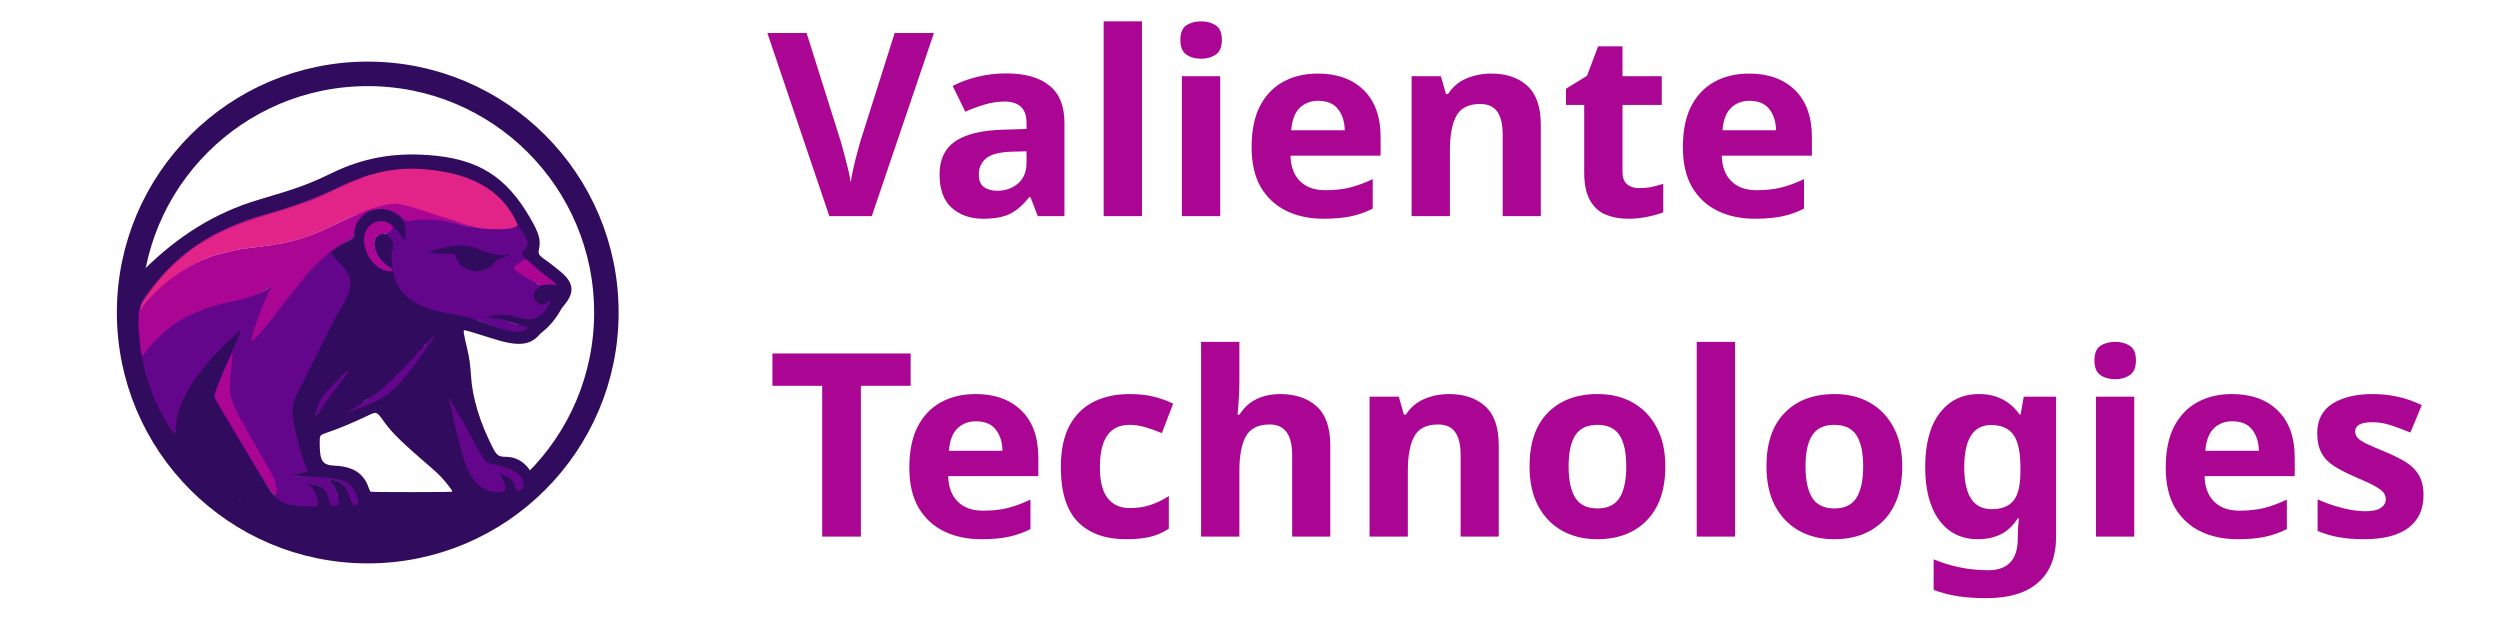
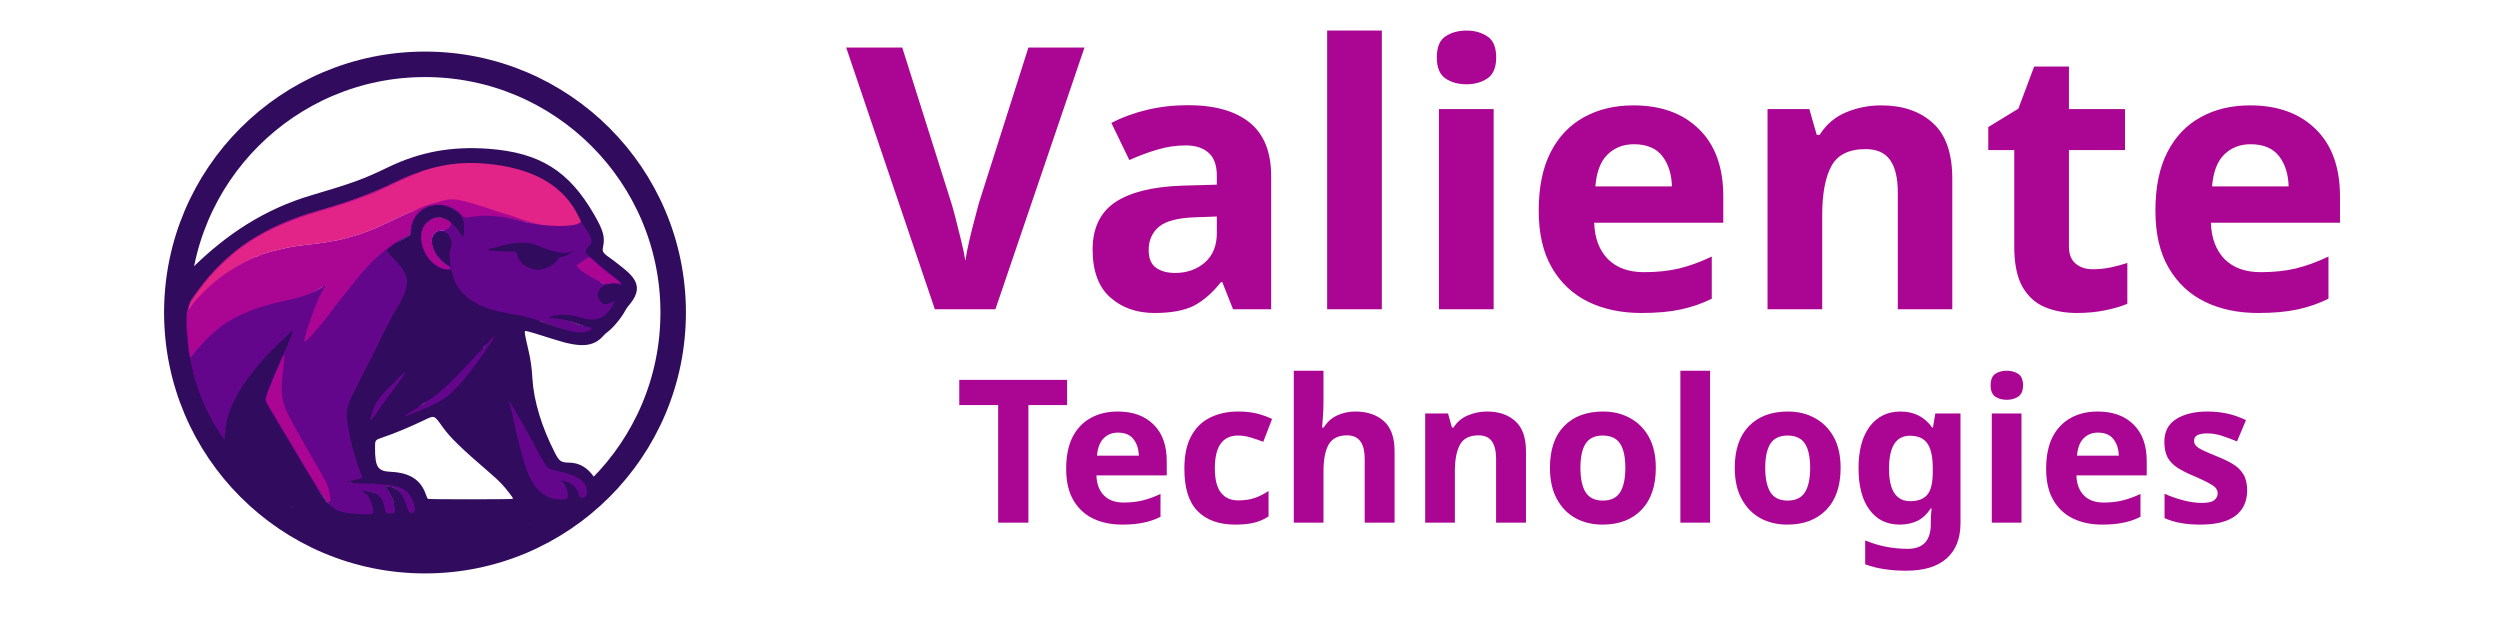
- <svg xmlns="http://www.w3.org/2000/svg" version="1.1" id="svg1" width="208" height="52" viewBox="0 0 208 52">
+ <svg xmlns="http://www.w3.org/2000/svg" version="1.1" id="svg1" width="200" height="50" viewBox="0 0 200 50">
  <defs id="defs1">
    </defs>
-   <g id="g1" style="display:inline" transform="matrix(0.04076786,0,0,0.04076786,9.336162,-2.526273)">
+   <g id="g1" style="display:inline" transform="matrix(0.04076786,0,0,0.04076786,12.73997,-3.526275)">
    <circle style="display:inline;fill:#000000;fill-opacity:0;stroke:#310b5d;stroke-width:50;stroke-dasharray:none;stroke-opacity:1" id="path38" cx="512" cy="512" r="487.008" transform="translate(9.490039,187.7246)" />
    <g id="g41" style="display:inline">
      <rect style="display:inline;opacity:1;fill:#310b5d;fill-opacity:1;stroke:none;stroke-width:50;stroke-dasharray:none;stroke-opacity:1" id="rect39" width="379.5" height="49" x="343.99" y="1115.225" />
      <rect style="display:inline;opacity:1;fill:#310b5d;fill-opacity:1;stroke:none;stroke-width:41.321;stroke-dasharray:none;stroke-opacity:1" id="rect38" width="465.655" height="52.658" x="261.548" y="1074.812" />
    </g>
    <g id="g33" style="display:inline" transform="matrix(1.001264,0,0,1.001264,11.36962,189.2355)">
      <path style="fill:#e22388" d="M 45,504.741 C 45,490.26 76.794,436.556 115.811,400.75 168.151,352.718 217.794,328.808 312,301.315 c 38.408,-11.209 80.191,-28.027 99,-36.53 4.4,-1.989 22.6,-11.54 38,-18.78 65.487,-30.787 97.453,-32.688 155.72,-32.499 54.123,0.175 108.478,11.959 152.146,41.174 26.787,17.921 58.961,63.022 58.961,76.629 0,10.542 -40.158,16.624 -67.327,10.142 -26.055,-6.216 -56.233,-10.833 -61.965,-13.798 -28.489,-8.381 -53.099,-14.685 -81.77,-22.456 -8.679,-2.301 -12.502,-7.662 -19.294,-10.321 -5.746,-2.249 -11.743,-4.548 -17.913,-4.67 C 547.58,289.81 523.332,299.777 509,303.024 503.508,305.766 483.34,313 481.187,313 c -1.225,0 -7.119,2.635 -25.187,11.263 -41.787,19.952 -48.835,23.028 -70.5,30.758 -10.552,3.765 -39.625,11.728 -49.313,13.506 -24.5,4.497 -31.053,5.524 -44.187,6.927 -7.975,0.852 -17.65,1.986 -21.5,2.521 -3.85,0.535 -9.25,1.246 -12,1.581 -20.77,2.53 -73.962,16.146 -76.008,19.457 -0.336,0.543 -1.419,0.987 -2.408,0.987 -9.988,0 -68.478,38.927 -89.461,58.048 C 75.424,471.899 47,500.346 47,503.516 c 0,0.751 -0.45,1.644 -1,1.984 -0.55,0.34 -1,-0.002 -1,-0.759 z" id="path36" />
      <path style="fill:#ab0693" d="m 318.424,880.809 c -6.55,-7.045 -34.663,-43.966 -69.837,-103.543 -4.871,-8.25 -14.7,-21.431 -20.98,-31.881 -28.138,-46.822 -38.425,-61.584 -39.39,-64.351 -1.613,-4.628 8.708,-30.674 26.169,-69.031 1.878,-4.125 12.955,-19.276 14.545,-22.989 3.558,-8.309 16.314,5.827 15.399,13.482 -13.483,59.549 -3.298,99.116 26.382,150.21 13.973,29.988 44.852,69.391 53.987,101.295 5.534,23.543 0.295,33.874 -6.273,26.809 z M 47.021,592.361 C 41.721,558.165 41.057,511.747 44.557,500 50.935,478.595 99.305,422.035 137,391.906 c 51.432,-41.11 89.591,-59.306 179,-85.355 53.638,-15.627 84.039,-27.069 129,-48.551 28.646,-13.686 55.388,-24.946 56.532,-23.801 0.23,0.23 -1.259,1.011 -3.307,1.735 -12.489,4.419 -24.885,9.781 -49.725,21.511 -15.4,7.272 -31.6,14.85 -36,16.839 -18.809,8.504 -61.092,23.071 -99.5,34.28 C 209.265,338.839 159.577,366.592 99.168,428 c -21.416,21.77 -49.468,59.346 -52.761,70.674 -1.694,5.827 -1.341,9.577 0.472,5.018 C 50.972,493.397 84.158,459.255 107,441.838 127.545,426.173 173.266,400 180.085,400 c 0.989,0 2.072,-0.444 2.408,-0.987 2.046,-3.311 55.238,-16.927 76.008,-19.457 2.75,-0.335 8.15,-1.046 12,-1.581 3.85,-0.535 13.525,-1.669 21.5,-2.521 13.134,-1.403 19.687,-2.43 44.187,-6.927 9.688,-1.778 38.761,-9.741 49.313,-13.506 21.665,-7.73 28.713,-10.805 70.5,-30.758 C 474.069,315.635 479.962,313 481.187,313 c 2.152,0 17.793,-8.267 27.017,-11.567 12.202,-4.365 28.902,-8.986 37.336,-10.84 20.435,-6.45 40.776,0.99 60.46,6.48 2.475,0.656 5.4,1.586 6.5,2.066 1.1,0.48 5.15,1.724 9,2.763 3.85,1.04 9.25,2.79 12,3.889 2.75,1.099 8.825,3.151 13.5,4.56 4.675,1.409 12.1,3.727 16.5,5.151 4.4,1.424 11.793,3.724 16.429,5.111 4.636,1.387 9.595,3.124 11.019,3.86 5.733,2.965 31.497,10.406 57.552,16.622 78.457,18.719 151.518,47.859 -45.5,-9.408 -36.431,-10.589 -76.322,-9.477 -102.387,-4.489 -13.769,2.635 -14.161,-2.654 -22.933,-10.415 -31.342,-27.727 -88.532,-14.954 -95.516,32.653 -1.264,8.618 -0.983,8.128 -12.081,13.541 -29.747,14.511 -46.491,50.727 -74.11,86.277 -7.922,9.161 -22.909,23.514 -30.74,32.735 -9.21,10.739 -100.972,106.021 -100.972,98.863 0,-13.346 26.364,-91.202 37.738,-109.212 5.446,-8.623 12.812,-16.657 4.99,-11.054 -55.638,39.854 -115.891,22.008 -210.491,99.054 -13.637,11.106 -39.617,28.001 -44.39,37.11 -1.936,3.694 -3.905,3.245 -5.088,-4.389 z m 808.834,-140.682 c -2.005,-1.363 -9.786,-1.906 -14.701,-4.445 -23.535,-12.155 -41.859,-28.468 -37.194,-31.067 1.095,-0.61 8.407,-6.49 13.983,-10.478 12.476,-8.921 16.139,-10.924 28.271,0.53 5.586,5.274 12.768,15.531 17.993,19.501 22.815,17.339 25.798,21.346 28.173,24.169 3.115,3.702 1.449,6.241 -4.095,4.962 -4.097,-0.945 -12.601,-2.06 -24.16,-0.629 -3.709,0.459 -5.266,-0.503 -8.27,-2.544 z M 541.808,426.494 c -41.024,-14.369 -57.266,-83.088 -23.452,-100.032 13.648,-6.838 31.985,-3.637 43.133,6.638 13.156,10.725 -11.775,15.626 -19.073,16.274 -30.952,0 -23.599,44.139 10.54,67.382 11.031,7.51 3.108,14.73 -11.147,9.737 z" id="path35" />
      <path style="display:inline;fill:#63068c" d="m 382,905.359 c -50.305,-3.259 -56.22,-7.172 -87.478,-57.859 -3.731,-6.05 -8.468,-13.7 -10.526,-17 -4.962,-7.955 -21.256,-35.075 -23.733,-39.5 -1.808,-3.231 -30.454,-51.468 -34.837,-58.662 -30.077,-49.369 -32.959,-51.404 -30.357,-57.585 0.532,-1.263 -0.245,-9.242 2.212,-15.842 6.913,-18.572 31.984,-63.256 35.732,-69.411 1.005,-1.65 -0.975,-7.261 1.859,-14.411 26.973,-49.973 -19.376,6.825 -36.723,27.119 -39.658,45.361 -75.517,88.311 -79.761,147.145 -0.772,11.69 -1.951,11.676 -6.888,3.509 C 80.568,709.077 60.963,659.258 50.012,607 c -0.51,-3.025 -1.609,-8.425 -2.442,-12 -0.834,-3.575 -1.966,-10.775 -2.515,-16 -0.55,-5.225 -4.102,-13.75 -4.685,-19.25 -2.508,-23.638 1.846,-67.868 5.153,-64.561 0.222,0.222 -0.274,2.633 -1.103,5.357 -3.366,11.06 -1.457,57.725 3.732,91.203 1.183,7.634 2.022,8.694 3.958,5 4.772,-9.108 29.254,-35.991 42.891,-47.097 4.125,-3.36 8.068,-6.654 8.762,-7.321 17.82,-17.127 62.285,-38.347 101.238,-48.312 4.675,-1.196 10.75,-2.786 13.5,-3.534 2.75,-0.748 8.825,-2.099 13.5,-3.002 33.248,-6.425 59.606,-15.879 74.99,-26.898 7.822,-5.603 8.446,-4.809 3,3.814 C 298.615,482.409 273,553.024 273,566.37 c 0,3.771 12.45,-8.463 27.345,-26.87 4.45,-5.5 10.88,-13.286 14.287,-17.301 3.407,-4.016 7.922,-9.861 10.032,-12.989 4.42,-6.552 20.285,-26.906 27.836,-35.71 2.83,-3.3 6.208,-7.575 7.507,-9.5 1.299,-1.925 3.742,-5.103 5.428,-7.062 1.686,-1.959 5.991,-7.327 9.566,-11.928 27.62,-35.549 64.9,-68.082 94.647,-82.594 11.098,-5.414 10.947,-5.233 11.644,-13.916 1.923,-23.954 18.998,-44.749 40.21,-48.972 1.65,-0.328 0.25,0.464 -3.112,1.761 -22.157,8.55 -35.77,28.44 -35.77,50.788 0,5.613 -1.145,6.597 -11.919,12.003 -4.4,2.208 -9.899,4.89 -11.976,6.312 -2.078,1.422 -5.003,3.22 -6.5,3.996 -1.497,0.776 -3.864,2.469 -5.259,3.761 -1.395,1.293 -4.942,4.263 -7.881,6.601 -5.421,4.518 -4.105,2.256 -2.862,5.547 0,1.522 4.129,4.892 7.279,5.746 1.1,0.298 2.587,1.761 3.305,3.25 0.718,1.489 1.73,2.708 2.25,2.708 2.701,0 53.916,51.002 53.378,84.24 -1.205,74.478 78.894,-218.321 -125.649,184.791 -28.973,49.629 -7.895,105.185 14.665,156.317 2.504,4.98 -3.036,8.707 -8.304,9.582 -3.736,0.621 -17.235,3.943 -21.413,5.426 -4.835,1.717 3.987,0.666 33.771,1.548 67.922,2.012 78.945,7.543 90.207,34.007 8.133,19.111 6.258,25.088 -3.089,25.088 -4.314,0 -5.955,-0.178 -12.305,-18.799 -8.15,-23.897 -13.789,-30.673 -33.629,-32.982 -6.792,-0.791 -7.045,-1.421 -2.147,3.478 10.346,10.346 20.427,42.937 15.261,48.103 -1.319,1.319 -13.549,1.647 -15.487,0.414 -1.685,-1.072 -11.003,-4.338 -12.622,-12.727 -3.663,-18.976 -3.415,-27.526 -25.694,-29.895 -7.373,-0.784 -7.838,-0.634 -1.933,2.378 6.267,3.197 7.78,7.026 13.422,22.496 6.783,18.601 1.838,21.663 -25.485,19.893 z M 323.918,875 c 0.007,-3.107 -1.305,-10.337 -3.811,-21 -1.288,-5.478 -7.282,-17.531 -16.661,-33.5 -1.615,-2.75 -3.614,-6.222 -4.441,-7.715 -0.827,-1.493 -2.889,-5.093 -4.581,-8 C 292.731,801.878 287.382,792.525 282.537,784 c -4.845,-8.525 -12.312,-21.575 -16.593,-29 -38.475,-66.731 -40.946,-75.879 -34.973,-129.5 0.551,-4.95 1.212,-11.7 1.468,-15 0.256,-3.3 0.775,-8.588 1.153,-11.75 0.915,-7.654 -0.48,-7.309 -4.038,1 -1.59,3.712 -4.427,10.125 -6.305,14.25 -17.462,38.357 -27.032,64.315 -25.419,68.943 0.965,2.767 6.228,11.735 34.366,58.557 6.28,10.45 15.403,25.75 20.274,34 60.457,102.402 71.404,117.647 71.447,99.5 z m 433.093,2.34 c -33.229,-1.978 -52.058,-52.368 -61.121,-87.075 -3.447,-13.2 -9.151,-26.298 -9.979,-29.323 -1.489,-5.443 -1.708,-16.863 -5.44,-34.294 -1.06,-4.95 -2.363,-14.206 -3.543,-19.706 -1.18,-5.5 -2.966,-13.596 -4.078,-16.804 -3.687,-10.643 7.362,-7.823 17.538,9.95 2.204,3.85 8.198,17.365 14.291,27.876 6.093,10.511 13.265,24.566 17.232,32.206 6.628,12.76 8.976,17.18 19.508,35.86 10.055,17.833 10.17,18.061 24.461,21.144 45.244,9.758 63.589,23.483 63.589,45.066 0,11.102 -18.044,17.115 -20.196,6.671 -2.91,-14.12 -10.387,-23.504 -26.844,-27.193 -5.936,-1.33 -5.239,-0.822 -0.879,2.772 6.962,5.738 13.682,24.979 10.666,31.294 -1.61,3.372 -1.877,3.541 -14.235,2.805 z M 403.827,719.493 c -1.88,-1.88 -2.023,-16.338 3.734,-28.006 7.011,-14.21 13.787,-25.762 48.014,-59.479 22.994,-22.651 25.111,-3.944 -11.685,44.645 -5.557,7.338 -15.597,16.218 -18.343,20.343 -13.708,20.59 -20.575,23.642 -21.719,22.497 z m 54.687,-0.082 c 1.1,-0.834 16.013,-14.269 21.238,-17.344 8.888,-5.231 17.252,-6.657 29.142,-15.068 2.721,-1.925 1.709,-12.062 6.297,-15.203 20.474,-14.016 45.519,-38.326 83.521,-80.041 6.764,-7.425 23.308,-11.182 26.694,-14.757 3.386,-3.575 6.358,-16.092 9.352,-19.576 13.661,-15.9 25.441,-2.925 7.934,23.282 -38.379,57.452 -74.76,92.204 -103.875,109.523 -11.225,6.677 -86.454,33.846 -80.302,29.183 z M 799.855,548.868 c -15.935,-2.9 -30.58,-9.005 -46.355,-15.163 -4.95,-1.932 -10.125,-3.828 -11.5,-4.213 -1.375,-0.385 -3.4,-1.245 -4.5,-1.912 -5.734,-3.474 -31.871,1.641 -47.993,-1.1 -13.547,-17.16 -8.865,-8.741 -29.494,-6.991 -64.18,-11.696 -90.378,-37.037 -98.989,-78.834 -1.279,-6.209 -2.153,-9.205 -9.211,-9.143 -51.411,0.45 -84.587,-100.243 -34.774,-107.451 3.938,-0.57 3.938,-0.57 -0.562,0.761 -39.536,11.692 -21.062,74.976 21.038,95.783 16.279,8.045 27.338,5.06 14.254,-3.848 C 517.63,393.514 511.526,349 542.478,349 c 3.282,0 4.414,-0.131 6.979,-1.189 2.565,-1.058 6.198,-3.016 8.24,-5.415 2.043,-2.399 3.558,-5.547 2.729,-8.357 -1.701,-5.766 -7.375,-10.05 -14.008,-11.359 -3.143,-0.62 -3.526,-0.863 -1.491,-0.944 10.766,-0.431 23.087,12.851 34.614,31.65 6.314,10.297 4.973,10.275 5.047,-3.377 0.081,-14.952 -2.484,-19.219 -6.947,-27.584 -4.062,-7.612 -9.925,-14.435 -17.331,-19.226 -2.288,-1.48 -8.232,-3.184 -7.526,-3.189 4.593,-0.033 18.324,7.595 26.838,16.74 6.059,6.508 5.996,8.383 19.938,5.715 26.248,-5.023 66.936,-1.518 103.441,9.223 32.987,9.706 106.173,13.315 112.296,-0.565 2.68,-6.075 9.358,11.486 9.925,12.204 25.423,32.156 4.898,45.795 26.008,65.79 6.079,5.758 16.862,13.476 25.471,19.955 18.853,14.188 38.083,41.658 25.256,38.372 -11.035,1.542 -11.596,17.956 -16.554,27.934 -15.264,29.919 -38.032,38.184 -68.114,29.289 -21.624,-6.394 -35.338,-10.955 -53.17,-7.511 -16.305,3.149 -14.058,1.899 4.323,2.877 11.319,0.602 19.997,5.083 43.557,13.564 5.775,2.079 16.543,2.391 20.393,2.993 8.973,1.402 15.16,5.467 6.576,9.676 -8.959,4.392 -21.345,5.836 -39.114,2.603 z M 876,452.433 c 4.125,-0.335 9.513,-0.145 11.973,0.423 5.544,1.279 5.712,1.112 2.597,-2.59 -2.376,-2.823 -5.755,-5.528 -28.57,-22.867 -5.225,-3.971 -14.07,-11.535 -19.657,-16.809 -12.132,-11.454 -10.247,-11.26 -22.723,-2.34 -5.577,3.987 -11.035,7.749 -12.13,8.359 -4.665,2.599 12.247,15.822 35.782,27.978 4.915,2.539 10.577,5.73 12.582,7.093 3.005,2.042 4.437,2.379 8.146,1.92 2.475,-0.306 7.875,-0.831 12,-1.167 z" id="path34" />
      <path style="display:inline;fill:#310b5d" d="M 806.218,911.849 C 775.595,923.033 632.663,930.707 489.414,929.617 285.689,928.066 208.001,885.164 107.837,794.808 57.922,749.78 34.699,666.399 21.486,612.559 8.273,558.719 5.033,523.689 16.533,481.518 22.941,458.018 38.537,437.009 55.978,420.007 120.452,357.155 194.265,307.418 287,280.03 c 81.593,-24.098 101.853,-31.495 150,-54.771 62.493,-30.211 124.495,-41.622 197,-36.255 100.229,7.419 157.59,43.133 206.928,128.833 18.126,31.485 21.556,43.938 17.503,63.538 -2.077,10.045 -0.845,11.643 20.406,26.473 30.97,24.526 65.472,44.748 32.699,84.962 -3.595,3.991 -7.724,9.604 -9.177,12.474 -6.785,13.402 -23.018,33.416 -33.708,41.559 -3.363,2.562 -7.248,5.973 -8.633,7.58 -20.057,23.275 -45.034,25.205 -99.003,7.648 C 733.061,552.977 709.427,546 706.574,546 c -2.781,0 -1.994,5.335 5.452,37 4.601,19.564 6.565,33.475 7.978,56.5 2.705,44.076 18.109,94.795 44.28,145.805 8.201,15.985 12.08,18.671 27.015,18.709 19.898,0.05 41.359,9.841 56.372,40.443 18.79,38.3 -10.831,56.209 -41.454,67.393 z m -400.152,-6.885 c 2.828,-1.513 2.62,-10.593 -0.435,-18.969 -5.642,-15.47 -8.422,-19.828 -14.689,-23.025 -5.905,-3.012 -5.065,-4.286 2.308,-3.502 22.279,2.37 32.518,10.794 36.181,29.771 1.619,8.389 3.196,12.904 4.882,13.975 1.938,1.232 14.168,0.905 15.487,-0.414 5.167,-5.167 -5.695,-37.695 -16.041,-48.041 -4.899,-4.899 -4.801,-5.111 1.991,-4.32 19.84,2.31 28.005,9.954 36.154,33.851 6.35,18.621 6.402,18.71 10.716,18.71 6.708,0 8.973,-4.717 6.293,-13.101 -11.963,-37.414 -23.281,-42.683 -96.324,-44.847 -29.784,-0.882 -38.342,-1.774 -33.506,-3.49 4.178,-1.483 19.001,-5.424 22.737,-6.044 5.268,-0.875 5.89,-2.191 3.386,-7.171 -2.315,-4.604 -11.932,-32.501 -13.697,-39.731 -0.687,-2.814 -2.436,-9.117 -3.887,-14.006 -1.451,-4.889 -3.052,-11.189 -3.558,-14 -0.506,-2.811 -1.38,-6.911 -1.941,-9.111 -0.561,-2.2 -1.241,-5.575 -1.509,-7.5 -0.269,-1.925 -1.417,-8.9 -2.551,-15.5 -4.149,-24.142 -2.399,-33.295 11.658,-61 3.628,-7.15 10.58,-21.1 15.449,-31 4.869,-9.9 9.287,-18.675 9.818,-19.5 1.993,-3.097 13.947,-26.75 20.975,-41.5 8.567,-17.981 10.072,-21.066 10.977,-22.5 0.521,-0.825 3.628,-6.9 6.904,-13.5 3.277,-6.6 7.091,-14.025 8.476,-16.5 12.171,-25.386 32.638,-46.933 31.871,-76.665 C 471.399,419.661 434.975,394.508 434.869,389 c -0.04,-2.087 0.833,-2.663 3.772,-5 9.413,-8.502 20.564,-14.463 31.859,-20.206 10.775,-5.406 11.5,-6.148 11.5,-11.76 0,-45.884 54.564,-70.045 89.74,-39.739 12.487,10.758 14.47,16.08 14.348,38.507 -0.074,13.652 -1.293,14.292 -7.607,3.995 -20.064,-32.724 -47.677,-40.665 -67.316,-19.36 -25.464,27.625 4.875,91.044 43.394,90.707 7.058,-0.062 7.058,-0.062 8.338,6.147 8.05,39.072 41.206,65.479 96.104,76.541 12.938,2.607 21.839,4.254 36,6.662 47.895,8.144 107.948,45.215 136.5,29.713 7.036,-3.82 6.567,-5.398 -2,-6.736 -3.85,-0.602 -11.725,-2.795 -17.5,-4.874 -23.561,-8.482 -35.681,-11.638 -47,-12.24 -18.381,-0.978 -18.951,-2.111 -2.646,-5.26 17.832,-3.444 33.022,-2.308 54.646,4.086 30.082,8.895 47.755,0.701 63.018,-29.218 2.794,-5.477 2.338,-5.635 -4.462,-1.54 -9.91,5.968 -15.198,5.678 -21.736,-1.19 -16.87,-17.72 6.437,-40.92 34.012,-33.856 7.611,1.95 7.167,1.933 7.167,0.278 0,-2.491 -9.438,-11.086 -25.185,-22.937 -8.61,-6.479 -20.628,-16.492 -26.707,-22.25 C 837.029,403.711 831.61,399 831.066,399 c -1.402,0 -5.093,-4.076 -6.156,-6.798 -1.3,-3.329 0.977,-7.917 6.456,-13.007 7.582,-7.044 5.567,-15.652 -8.44,-36.058 C 815.318,332.053 816.332,333.806 810.696,322 781.249,260.324 719.821,225.62 626.5,217.938 c -60.321,-4.965 -112.17,5.899 -177,37.089 -46.884,22.556 -88.043,37.843 -148,54.97 C 194.193,340.65 124.128,386.928 64.278,466.683 40.914,497.818 37.853,511.167 42.992,559.5 c 0.585,5.5 1.513,14.275 2.063,19.5 0.55,5.225 1.681,12.425 2.515,16 0.834,3.575 1.933,8.975 2.442,12 9.883,49.144 28.334,96.941 56.488,138.508 2.2,3.135 4.45,6.444 5,7.354 4.937,8.167 5.118,8.055 5.889,-3.634 2.303,-57.179 39.331,-105.829 75.463,-148.079 C 204.705,587.8 247.535,546 249.361,546 c 1.269,0 0.592,3.359 -1.789,8.875 -1.336,3.094 -4.747,11.475 -7.58,18.625 -2.834,7.15 -5.974,14.35 -6.979,16 -3.748,6.155 -23.698,52.428 -30.612,71 -2.457,6.6 -4.902,13.034 -5.434,14.297 -2.602,6.181 -1.618,8.172 28.459,57.541 4.383,7.194 33.029,55.431 34.837,58.662 2.477,4.425 18.771,31.545 23.733,39.5 2.058,3.3 6.795,10.95 10.526,17 28.548,46.292 37.555,53.555 69.978,56.419 24.813,2.192 38.768,2.543 41.566,1.046 z M 724.5,425.394 c -20.762,-5.061 -30.771,-13.831 -35.399,-31.02 -1.102,-4.092 -1.102,-4.092 -16.851,-4.124 -15.951,-0.032 -35.426,-1.69 -38.222,-3.255 -1.755,-0.982 2.424,-2.996 6.216,-2.996 1.163,0 3.496,-0.446 5.185,-0.992 37.191,-12.013 65.679,-13.145 86.962,-3.457 27.286,12.421 53.801,16.972 63.324,10.869 3.326,-2.131 3.91,-1.713 1.375,0.985 C 794.444,394.221 783.14,400 780.277,400 c -4.015,0 -8.278,2.266 -10.242,5.445 -8.388,13.572 -31.02,23.487 -45.534,19.949 z M 550.907,414.811 C 526.99,398.058 516.302,368.498 529.418,355.382 c 15.438,-15.438 39.438,7.591 29.948,28.736 -2.661,5.93 -2.572,17.625 0.249,32.632 0.815,4.337 -0.015,4.152 -8.709,-1.939 z m 237.959,457.794 c 3.016,-6.315 -2.733,-23.878 -9.695,-29.617 -4.36,-3.594 -3.822,-4.367 2.114,-3.037 16.457,3.688 26.759,13.161 29.669,27.281 C 813.105,877.676 827,873.429 827,862.327 827,840.744 810.244,829.138 765,819.379 750.709,816.297 749.004,814.833 738.95,797 c -10.532,-18.679 -13.234,-23.629 -19.861,-36.389 -3.968,-7.639 -12.199,-22.489 -18.292,-33 C 694.704,717.1 687.915,705.35 685.711,701.5 c -10.176,-17.773 -13.545,-21.475 -9.858,-10.833 1.111,3.208 2.986,10.333 4.166,15.833 1.18,5.5 3.013,14.05 4.072,19 3.732,17.431 6.158,28.057 7.647,33.5 0.828,3.025 4.325,16.3 7.772,29.5 9.402,36.005 26.579,91.098 80.482,87.5 7.07,-0.472 7.569,-0.663 8.874,-3.395 z m -107.987,2.491 c 1.637,-1.037 1.534,-1.229 -5.994,-11.138 -11.022,-14.509 -19.597,-23.559 -34.432,-36.339 -60.296,-51.945 -81.304,-72.282 -96.287,-93.213 -16.964,-23.698 -15.864,-23.26 -35.269,-14.043 C 477.385,735.331 450.102,746.693 427,754.47 c -15.5,5.218 -15.5,5.218 -15.452,21.124 0.112,37.41 5.353,45.301 30.88,46.49 37.523,1.747 59.154,15.859 68.964,44.991 1.332,3.956 3.026,7.575 3.765,8.043 1.777,1.127 163.942,1.105 165.721,-0.021 z M 414.213,707.5 c 2.251,-3.3 6.34,-9.375 9.086,-13.5 2.746,-4.125 9.54,-13.504 15.097,-20.842 36.796,-48.589 41.171,-56.809 18.177,-34.158 -38.289,37.719 -44.397,45.74 -50.535,66.368 -5.25,17.644 -2.835,18.274 8.175,2.132 z m 84.117,-4.958 C 546.944,683.173 560.912,672.489 597.092,627 c 13.755,-17.294 46.546,-64.286 48.608,-69.659 1.17,-3.049 -3.073,0.281 -8.695,6.824 -2.993,3.484 -8.213,9.259 -11.599,12.834 -3.386,3.575 -11.691,12.575 -18.455,20 -38.002,41.715 -64.295,66.774 -84.769,80.79 -4.587,3.141 -10.567,7.285 -13.288,9.21 -11.89,8.412 -19.005,13.083 -27.893,18.314 -19.827,11.668 -18.298,11.423 17.33,-2.772 z" id="path33" />
    </g>
  </g>
-   <text xml:space="preserve" style="font-style:normal;font-variant:normal;font-weight:600;font-stretch:normal;font-size:21.333px;font-family:Kanit;-inkscape-font-specification:'Kanit Semi-Bold';text-align:center;writing-mode:lr-tb;direction:ltr;text-anchor:middle;display:inline;fill:#ab0693;fill-opacity:1;stroke-width:72" x="63.845" y="17.979" id="text1">
-     <tspan style="font-size:21.333px;text-align:start;writing-mode:lr-tb;direction:ltr;text-anchor:start;fill:#ab0693;fill-opacity:1;stroke-width:72" x="63.845" y="17.979" id="tspan2">Valiente </tspan>
-     <tspan style="font-size:21.333px;text-align:start;writing-mode:lr-tb;direction:ltr;text-anchor:start;fill:#ab0693;fill-opacity:1;stroke-width:72" x="63.845" y="44.645" id="tspan3">Technologies</tspan>
+   <text xml:space="preserve" style="font-style:normal;font-variant:normal;font-weight:600;font-stretch:normal;font-size:29.333px;font-family:Kanit;-inkscape-font-specification:'Kanit Semi-Bold';text-align:center;writing-mode:lr-tb;direction:ltr;text-anchor:middle;display:inline;fill:#ab0693;fill-opacity:1;stroke-width:72" x="67.695" y="24.739" id="text1">
+     <tspan style="font-size:29.333px;text-align:start;writing-mode:lr-tb;direction:ltr;text-anchor:start;fill:#ab0693;fill-opacity:1;stroke-width:72" x="67.695" y="24.739" id="tspan3">Valiente</tspan>
+   </text>
+   <text xml:space="preserve" style="font-weight:600;font-size:16px;font-family:Kanit;-inkscape-font-specification:'Kanit Semi-Bold';writing-mode:lr-tb;direction:ltr;fill:#ab0693;fill-opacity:1;stroke-width:72" x="76.428" y="41.816" id="text2">
+     <tspan id="tspan1" x="76.428" y="41.816">Technologies</tspan>
  </text>
</svg>
